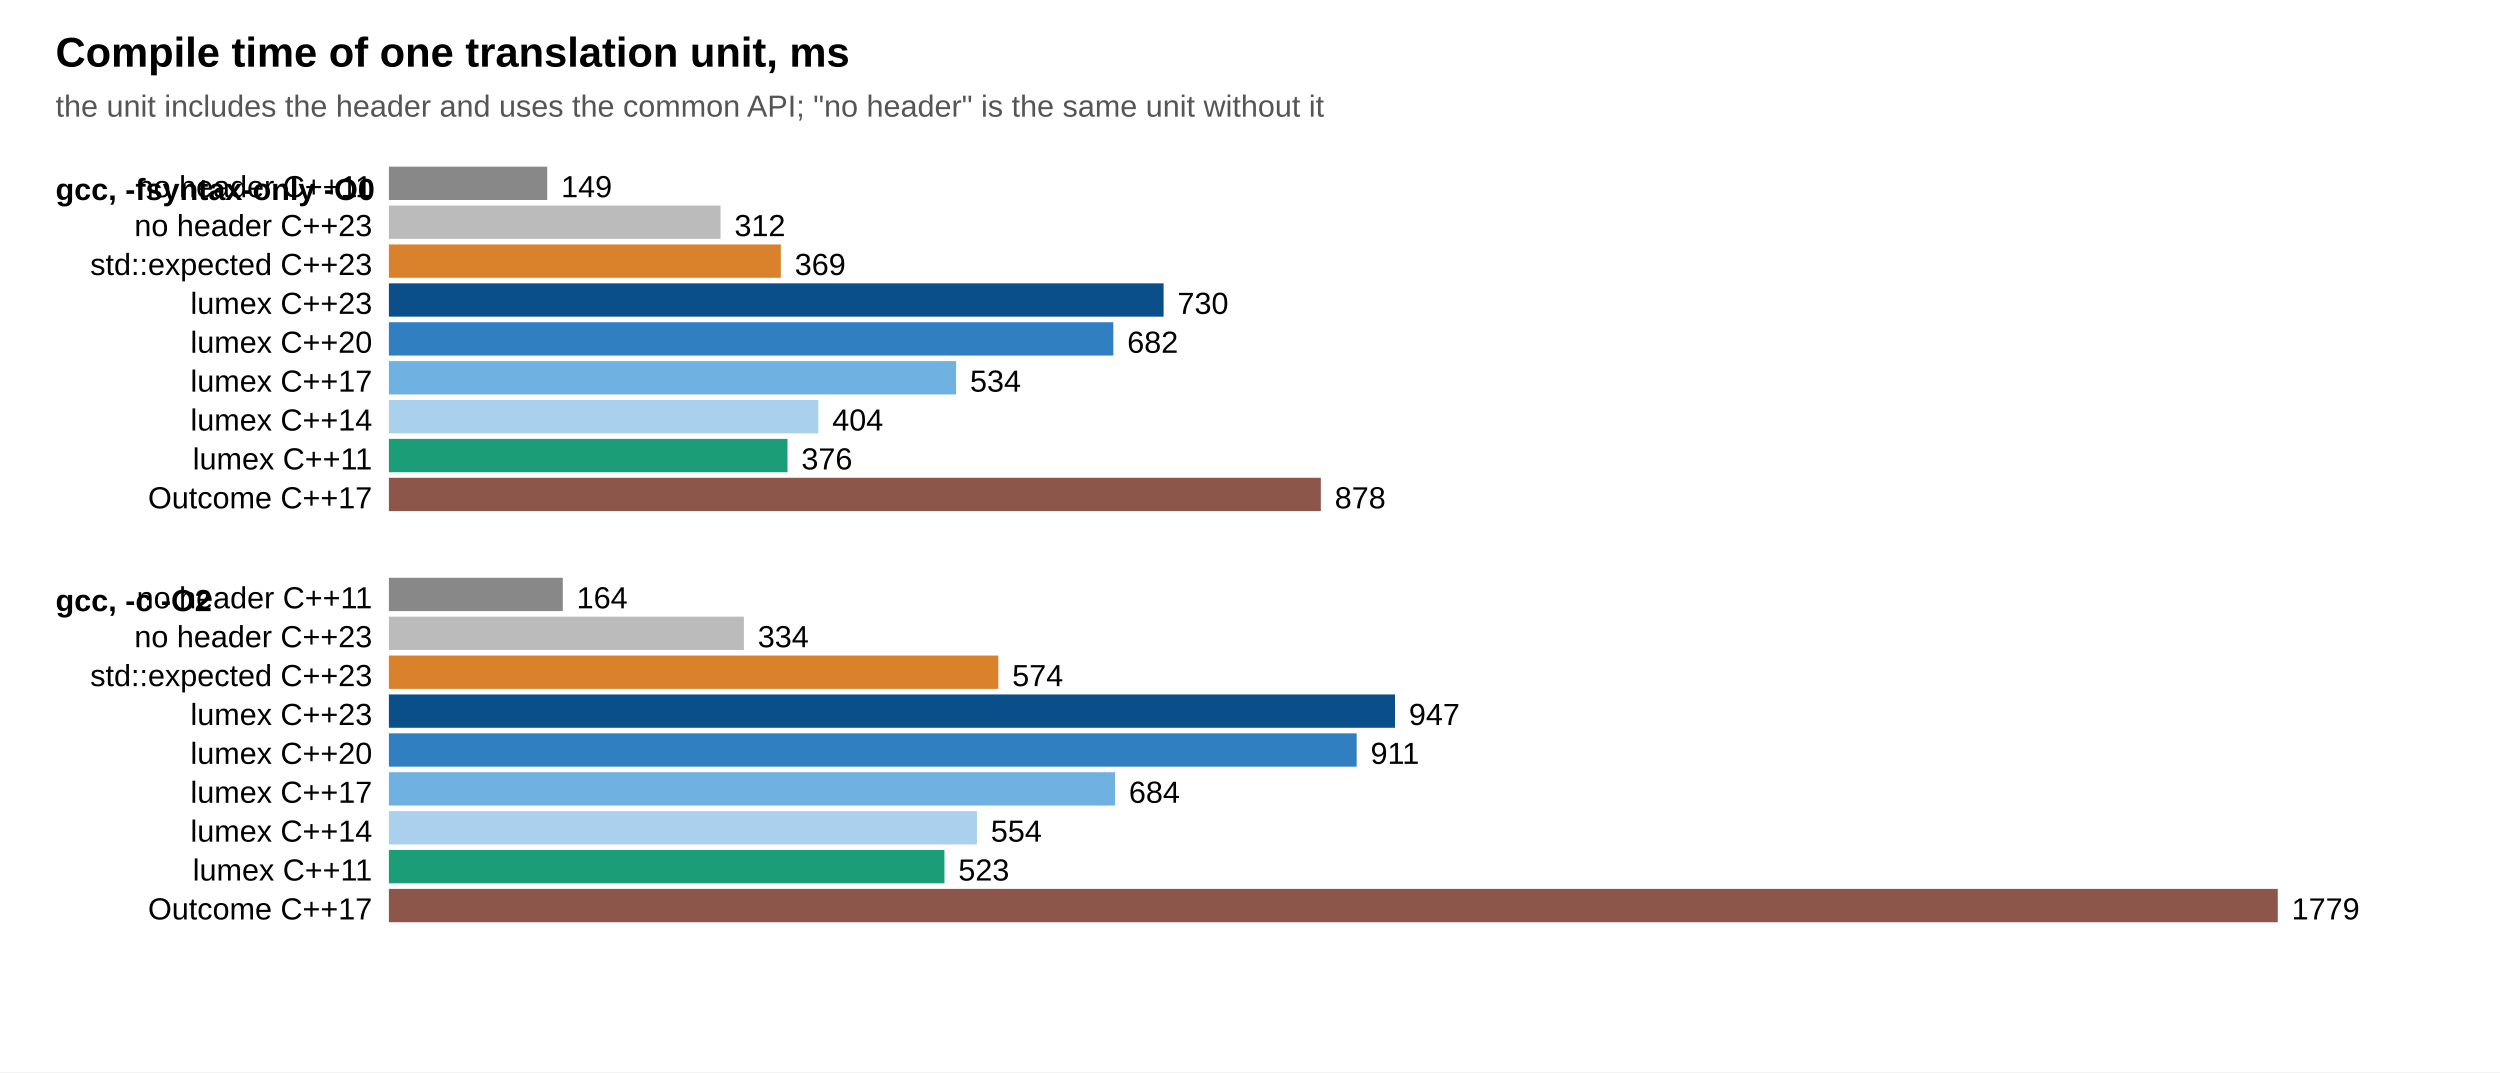
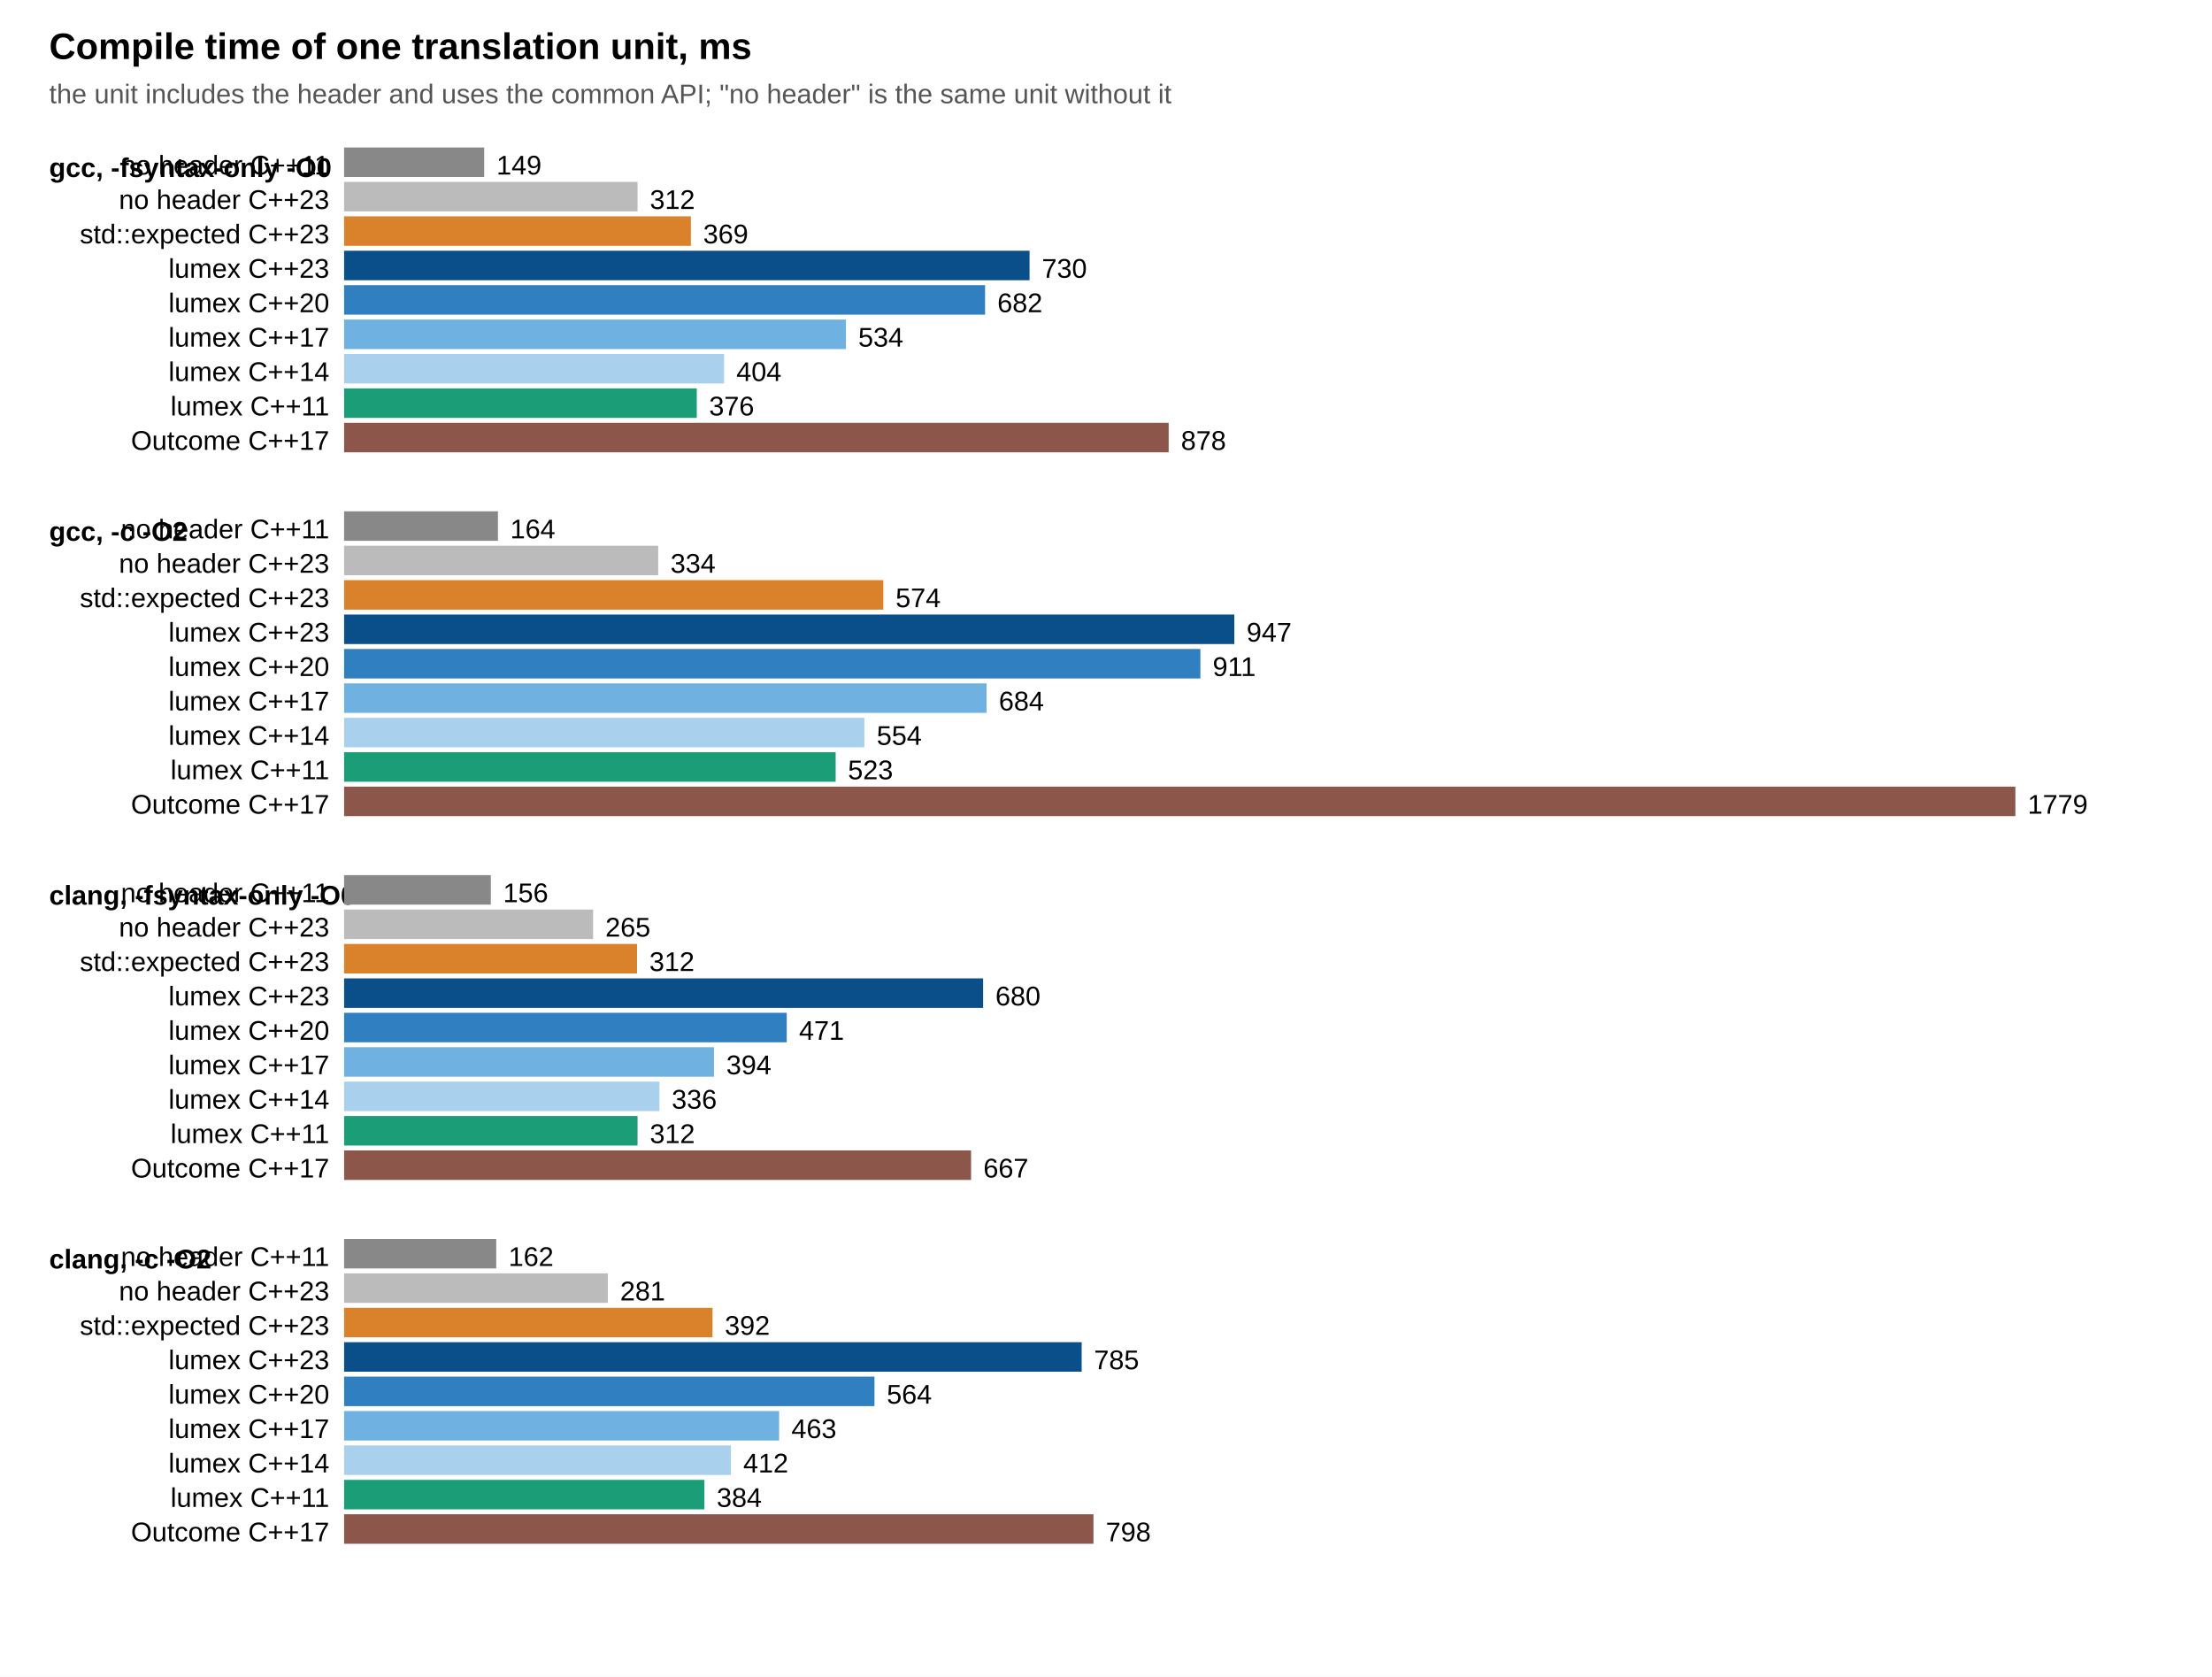
- <svg xmlns="http://www.w3.org/2000/svg" width="900" height="386" viewBox="0 0 900 386" font-family="Segoe UI, Arial, sans-serif" font-size="11">
+ <svg xmlns="http://www.w3.org/2000/svg" width="900" height="682" viewBox="0 0 900 682" font-family="Segoe UI, Arial, sans-serif" font-size="11">
  <rect width="100%" height="100%" fill="#ffffff" />
  <text x="20" y="24" font-size="15" font-weight="bold">Compile time of one translation unit, ms</text>
  <text x="20" y="42" fill="#555">the unit includes the header and uses the common API; "no header" is the same unit without it</text>
  <text x="20" y="72" font-weight="bold">gcc, -fsyntax-only -O0</text>
  <text x="134" y="71" text-anchor="end">no header C++11</text>
  <rect x="140" y="60" width="57.0" height="12" fill="#888888" />
  <text x="202.0" y="71">149</text>
  <text x="134" y="85" text-anchor="end">no header C++23</text>
  <rect x="140" y="74" width="119.4" height="12" fill="#bbbbbb" />
  <text x="264.4" y="85">312</text>
  <text x="134" y="99" text-anchor="end">std::expected C++23</text>
  <rect x="140" y="88" width="141.1" height="12" fill="#d9822b" />
  <text x="286.1" y="99">369</text>
  <text x="134" y="113" text-anchor="end">lumex C++23</text>
  <rect x="140" y="102" width="278.9" height="12" fill="#0b4f8a" />
  <text x="423.9" y="113">730</text>
  <text x="134" y="127" text-anchor="end">lumex C++20</text>
  <rect x="140" y="116" width="260.8" height="12" fill="#2f7fc1" />
  <text x="405.8" y="127">682</text>
  <text x="134" y="141" text-anchor="end">lumex C++17</text>
  <rect x="140" y="130" width="204.2" height="12" fill="#6fb1e0" />
  <text x="349.2" y="141">534</text>
  <text x="134" y="155" text-anchor="end">lumex C++14</text>
  <rect x="140" y="144" width="154.6" height="12" fill="#a9d1ee" />
  <text x="299.6" y="155">404</text>
  <text x="134" y="169" text-anchor="end">lumex C++11</text>
  <rect x="140" y="158" width="143.5" height="12" fill="#1b9e77" />
  <text x="288.5" y="169">376</text>
  <text x="134" y="183" text-anchor="end">Outcome C++17</text>
  <rect x="140" y="172" width="335.5" height="12" fill="#8c564b" />
  <text x="480.5" y="183">878</text>
  <text x="20" y="220" font-weight="bold">gcc, -c -O2</text>
  <text x="134" y="219" text-anchor="end">no header C++11</text>
  <rect x="140" y="208" width="62.6" height="12" fill="#888888" />
  <text x="207.6" y="219">164</text>
  <text x="134" y="233" text-anchor="end">no header C++23</text>
  <rect x="140" y="222" width="127.8" height="12" fill="#bbbbbb" />
  <text x="272.8" y="233">334</text>
  <text x="134" y="247" text-anchor="end">std::expected C++23</text>
  <rect x="140" y="236" width="219.4" height="12" fill="#d9822b" />
  <text x="364.4" y="247">574</text>
  <text x="134" y="261" text-anchor="end">lumex C++23</text>
  <rect x="140" y="250" width="362.2" height="12" fill="#0b4f8a" />
  <text x="507.2" y="261">947</text>
  <text x="134" y="275" text-anchor="end">lumex C++20</text>
  <rect x="140" y="264" width="348.4" height="12" fill="#2f7fc1" />
  <text x="493.4" y="275">911</text>
  <text x="134" y="289" text-anchor="end">lumex C++17</text>
  <rect x="140" y="278" width="261.4" height="12" fill="#6fb1e0" />
  <text x="406.4" y="289">684</text>
  <text x="134" y="303" text-anchor="end">lumex C++14</text>
  <rect x="140" y="292" width="211.7" height="12" fill="#a9d1ee" />
  <text x="356.7" y="303">554</text>
  <text x="134" y="317" text-anchor="end">lumex C++11</text>
  <rect x="140" y="306" width="200.0" height="12" fill="#1b9e77" />
  <text x="345.0" y="317">523</text>
  <text x="134" y="331" text-anchor="end">Outcome C++17</text>
  <rect x="140" y="320" width="680.0" height="12" fill="#8c564b" />
  <text x="825.0" y="331">1779</text>
+   <text x="20" y="368" font-weight="bold">clang, -fsyntax-only -O0</text>
+   <text x="134" y="367" text-anchor="end">no header C++11</text>
+   <rect x="140" y="356" width="59.7" height="12" fill="#888888" />
+   <text x="204.7" y="367">156</text>
+   <text x="134" y="381" text-anchor="end">no header C++23</text>
+   <rect x="140" y="370" width="101.3" height="12" fill="#bbbbbb" />
+   <text x="246.3" y="381">265</text>
+   <text x="134" y="395" text-anchor="end">std::expected C++23</text>
+   <rect x="140" y="384" width="119.2" height="12" fill="#d9822b" />
+   <text x="264.2" y="395">312</text>
+   <text x="134" y="409" text-anchor="end">lumex C++23</text>
+   <rect x="140" y="398" width="260.0" height="12" fill="#0b4f8a" />
+   <text x="405.0" y="409">680</text>
+   <text x="134" y="423" text-anchor="end">lumex C++20</text>
+   <rect x="140" y="412" width="180.1" height="12" fill="#2f7fc1" />
+   <text x="325.1" y="423">471</text>
+   <text x="134" y="437" text-anchor="end">lumex C++17</text>
+   <rect x="140" y="426" width="150.5" height="12" fill="#6fb1e0" />
+   <text x="295.5" y="437">394</text>
+   <text x="134" y="451" text-anchor="end">lumex C++14</text>
+   <rect x="140" y="440" width="128.3" height="12" fill="#a9d1ee" />
+   <text x="273.3" y="451">336</text>
+   <text x="134" y="465" text-anchor="end">lumex C++11</text>
+   <rect x="140" y="454" width="119.4" height="12" fill="#1b9e77" />
+   <text x="264.4" y="465">312</text>
+   <text x="134" y="479" text-anchor="end">Outcome C++17</text>
+   <rect x="140" y="468" width="255.1" height="12" fill="#8c564b" />
+   <text x="400.1" y="479">667</text>
+   <text x="20" y="516" font-weight="bold">clang, -c -O2</text>
+   <text x="134" y="515" text-anchor="end">no header C++11</text>
+   <rect x="140" y="504" width="61.9" height="12" fill="#888888" />
+   <text x="206.9" y="515">162</text>
+   <text x="134" y="529" text-anchor="end">no header C++23</text>
+   <rect x="140" y="518" width="107.3" height="12" fill="#bbbbbb" />
+   <text x="252.3" y="529">281</text>
+   <text x="134" y="543" text-anchor="end">std::expected C++23</text>
+   <rect x="140" y="532" width="149.9" height="12" fill="#d9822b" />
+   <text x="294.9" y="543">392</text>
+   <text x="134" y="557" text-anchor="end">lumex C++23</text>
+   <rect x="140" y="546" width="300.1" height="12" fill="#0b4f8a" />
+   <text x="445.1" y="557">785</text>
+   <text x="134" y="571" text-anchor="end">lumex C++20</text>
+   <rect x="140" y="560" width="215.8" height="12" fill="#2f7fc1" />
+   <text x="360.8" y="571">564</text>
+   <text x="134" y="585" text-anchor="end">lumex C++17</text>
+   <rect x="140" y="574" width="177.0" height="12" fill="#6fb1e0" />
+   <text x="322.0" y="585">463</text>
+   <text x="134" y="599" text-anchor="end">lumex C++14</text>
+   <rect x="140" y="588" width="157.4" height="12" fill="#a9d1ee" />
+   <text x="302.4" y="599">412</text>
+   <text x="134" y="613" text-anchor="end">lumex C++11</text>
+   <rect x="140" y="602" width="146.6" height="12" fill="#1b9e77" />
+   <text x="291.6" y="613">384</text>
+   <text x="134" y="627" text-anchor="end">Outcome C++17</text>
+   <rect x="140" y="616" width="304.9" height="12" fill="#8c564b" />
+   <text x="449.9" y="627">798</text>
</svg>
